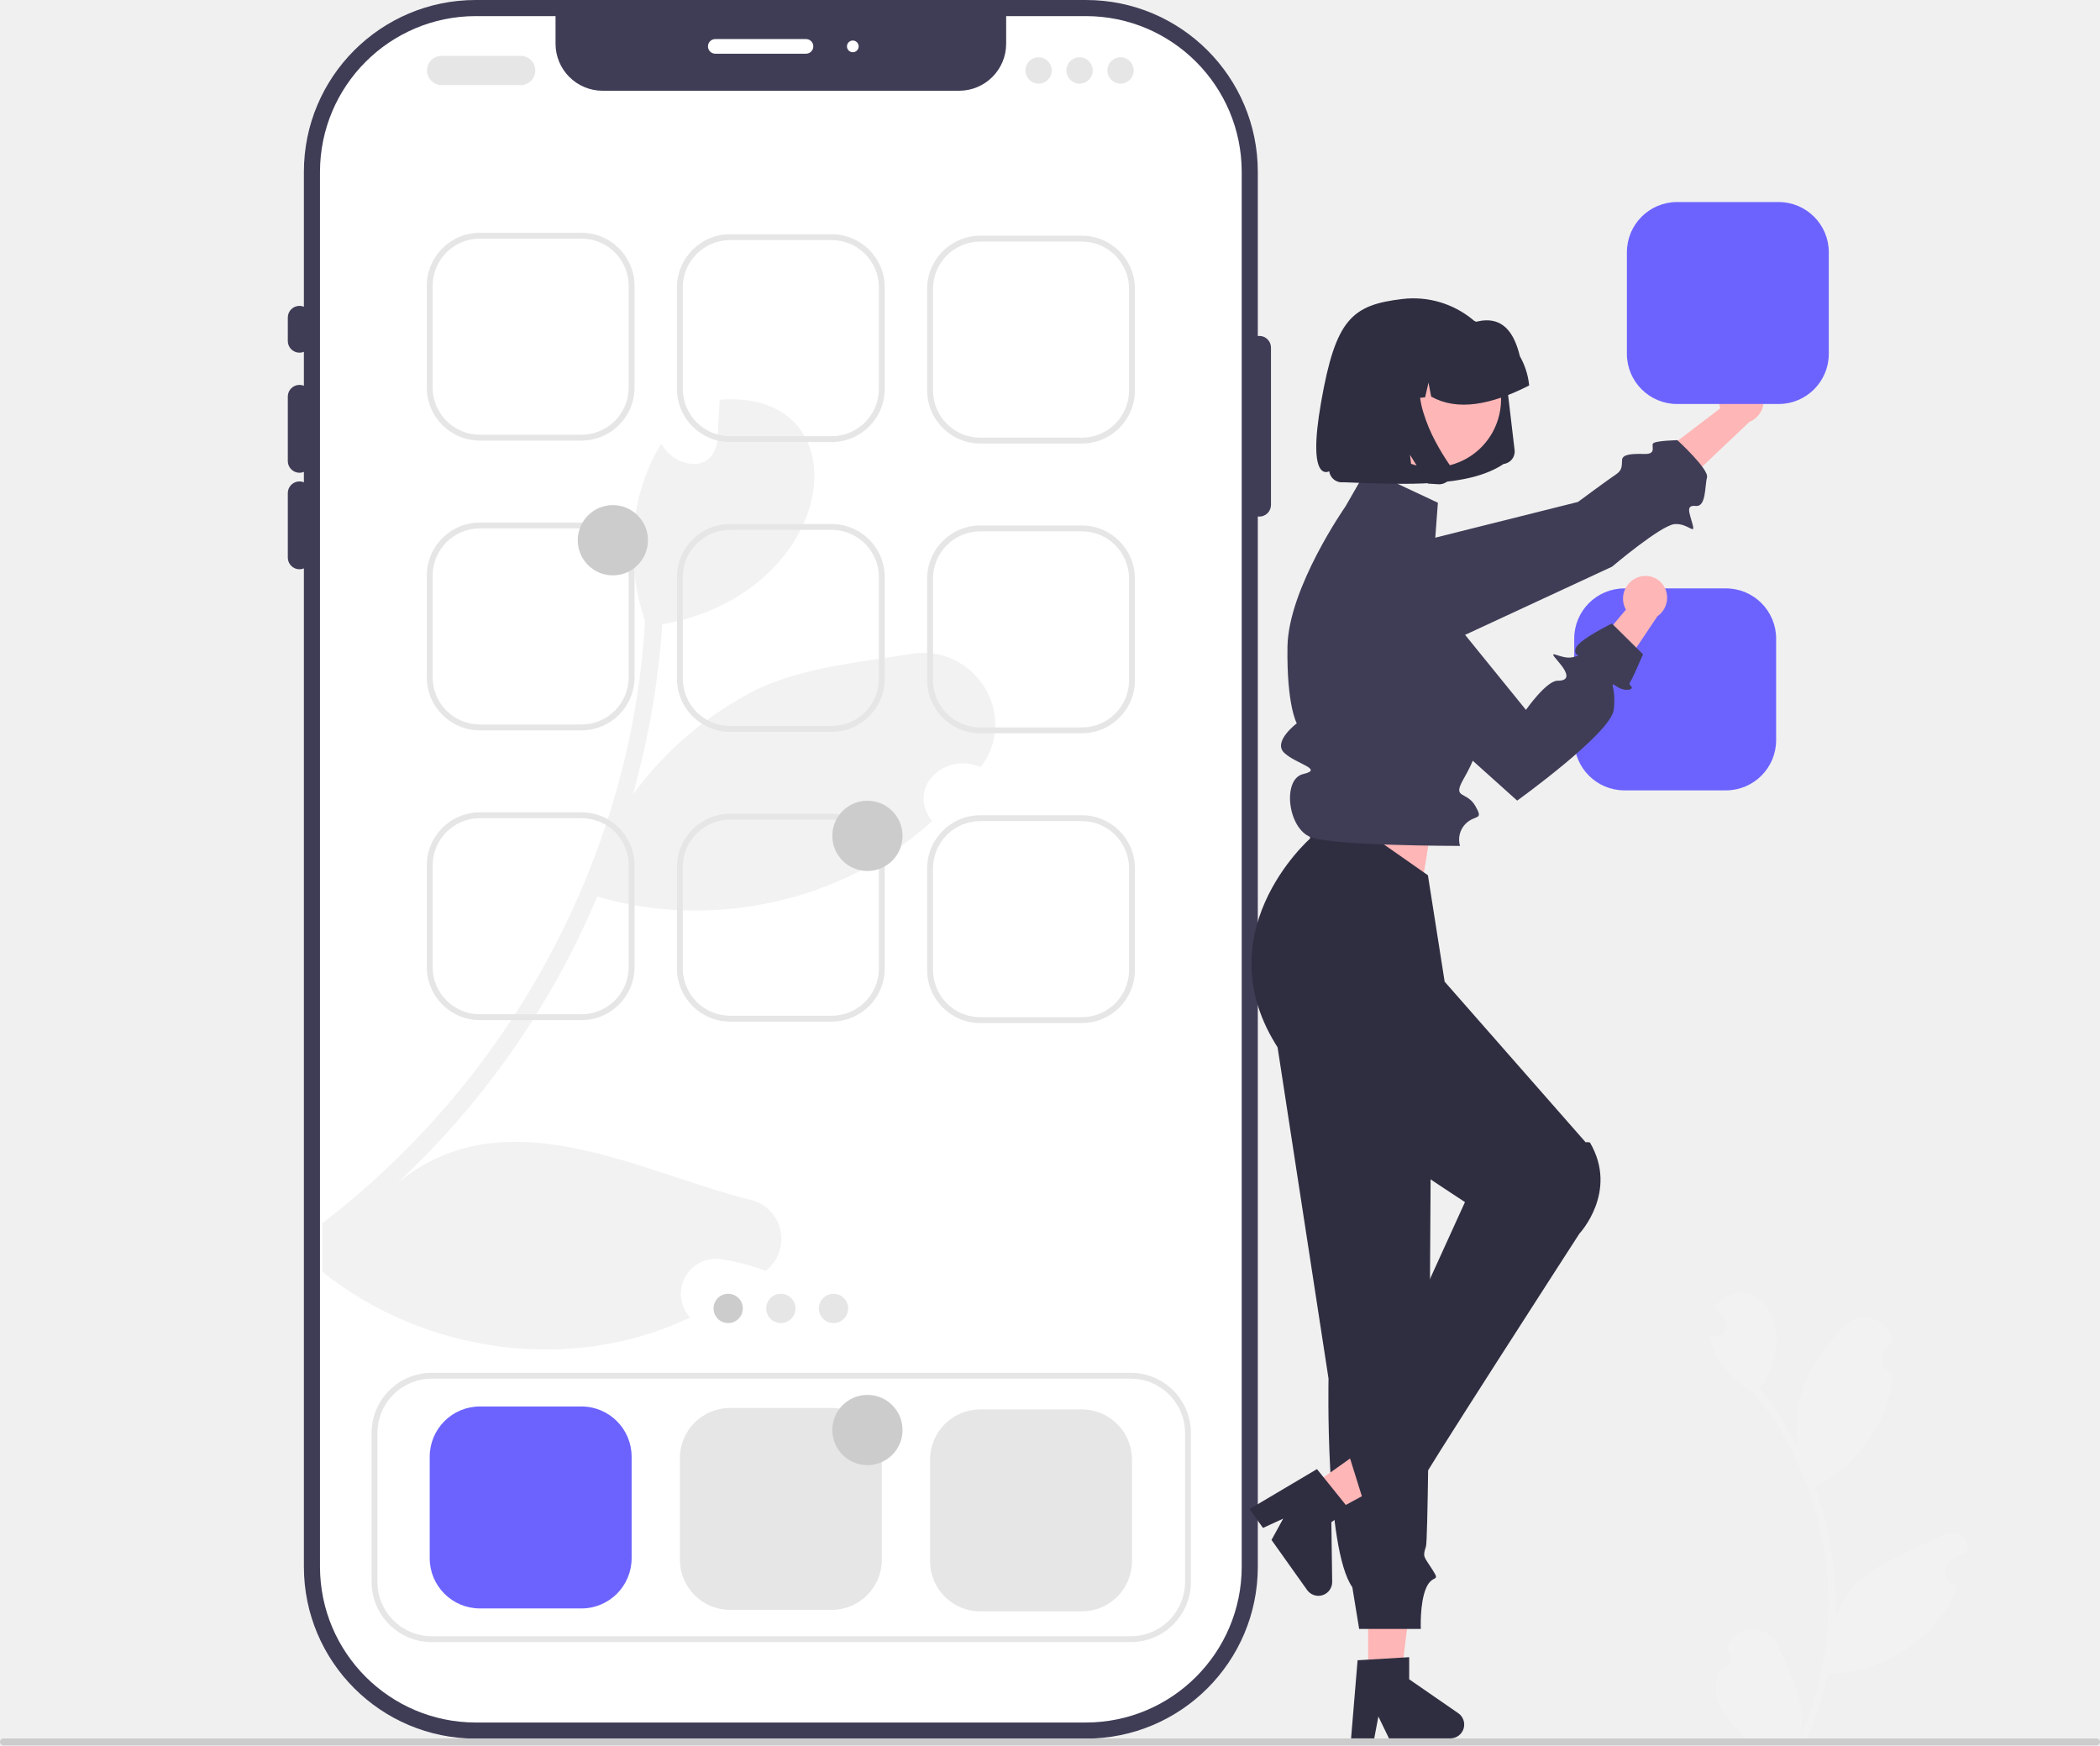
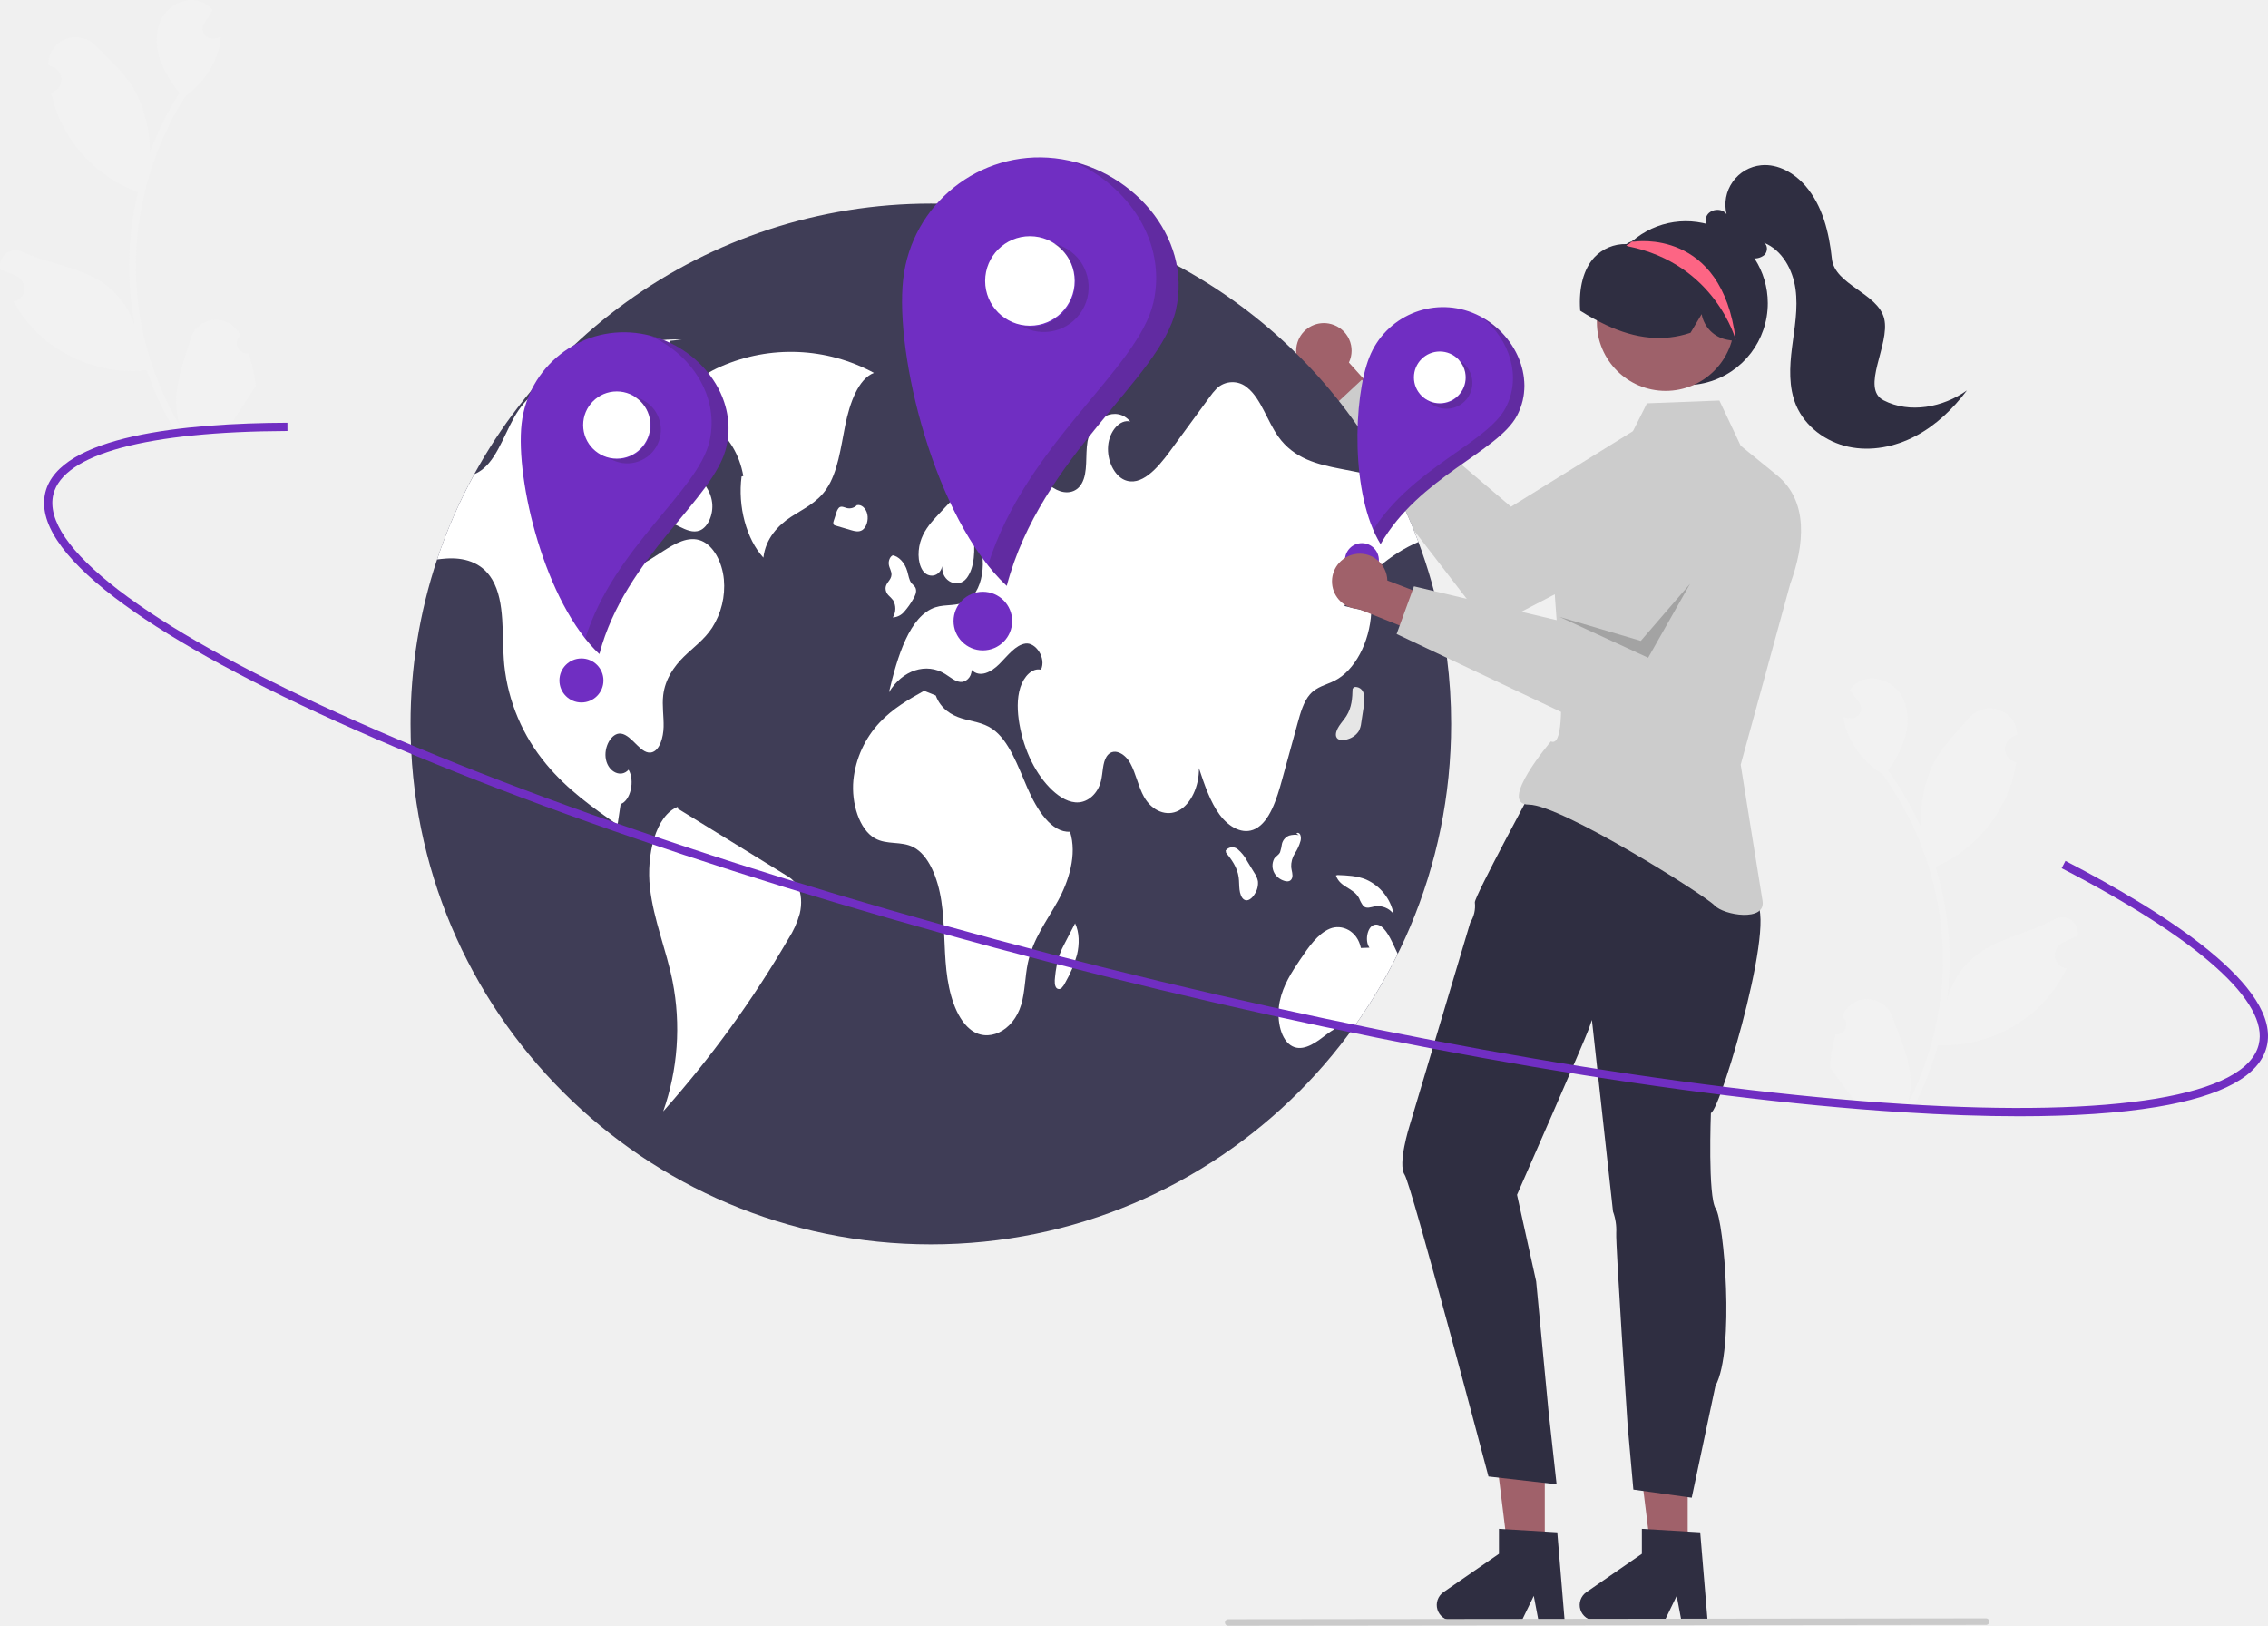
- <svg xmlns="http://www.w3.org/2000/svg" data-name="Layer 1" width="717.67" height="596.329" viewBox="0 0 717.67 596.329">
-   <rect x="103.855" width="326" height="594" rx="58.728" fill="#3f3d56" />
-   <path d="M665.52,210.568v476.54a53.292,53.292,0,0,1-53.23,53.23h-208.54a53.292,53.292,0,0,1-53.23-53.23v-476.54a53.292,53.292,0,0,1,53.23-53.23h27.27v9.42a16.081,16.081,0,0,0,16.08,16.08h121.84a16.081,16.081,0,0,0,16.08-16.08v-9.42h27.27A53.292,53.292,0,0,1,665.52,210.568Z" transform="translate(-241.165 -151.8354)" fill="#fff" />
-   <path d="M576.3,413.958c-12.089-5.45-25.565,6.887-16.598,18.431-30.297,27.597-75.284,37.308-114.449,25.764-.966,2.329-1.982,4.632-3.022,6.936a283.877,283.877,0,0,1-65.573,91.213c36.49-30.346,81.452-4.707,120.122,5.277a13.74,13.74,0,0,1,6.069,24.426,78.979,78.979,0,0,0-15.21-3.964,11.981,11.981,0,0,0-10.652,19.917c-40.503,19.422-90.891,12.262-125.647-15.632V569.753a285.224,285.224,0,0,0,85.49-107.191,280.913,280.913,0,0,0,16.449-45.928,266.993,266.993,0,0,0,8.324-52.667c-6.664-19.645-5.549-42.708,5.549-60.544,4.583,8.324,17.787,10.479,19.174-1.065.297-4.657.52-9.315.793-13.947,49.768-3.84,41.271,65.846-19.62,76.746a280.221,280.221,0,0,1-8.67,52.989c-.421,1.734-.892,3.443-1.387,5.153A119.043,119.043,0,0,1,499.976,387.278c16.077-7.531,34.806-9.141,52.667-12.04C574.368,371.696,589.752,396.518,576.3,413.958Z" transform="translate(-241.165 -151.8354)" fill="#f2f2f2" />
-   <path d="M343.52,272.335a4.005,4.005,0,0,1-4-4v-8a4,4,0,0,1,8,0v8A4.005,4.005,0,0,1,343.52,272.335Z" transform="translate(-241.165 -151.8354)" fill="#3f3d56" />
-   <path d="M343.52,313.357a4.005,4.005,0,0,1-4-4V287.335a4,4,0,0,1,8,0v22.021A4.005,4.005,0,0,1,343.52,313.357Z" transform="translate(-241.165 -151.8354)" fill="#3f3d56" />
-   <path d="M343.52,346.335a4.005,4.005,0,0,1-4-4V320.314a4,4,0,0,1,8,0v22.021A4.005,4.005,0,0,1,343.52,346.335Z" transform="translate(-241.165 -151.8354)" fill="#3f3d56" />
-   <path d="M671.52,328.335a4.005,4.005,0,0,1-4-4V270.602a4,4,0,0,1,8,0v53.733A4.005,4.005,0,0,1,671.52,328.335Z" transform="translate(-241.165 -151.8354)" fill="#3f3d56" />
-   <path d="M516.612,170.181h-31a2.5,2.5,0,0,1,0-5h31a2.5,2.5,0,0,1,0,5Z" transform="translate(-241.165 -151.8354)" fill="#fff" />
-   <circle cx="291.447" cy="15.846" r="2" fill="#fff" />
-   <path d="M439.886,302.365H405.153a18.154,18.154,0,0,1-18.134-18.134V249.499a18.154,18.154,0,0,1,18.134-18.134h34.732A18.154,18.154,0,0,1,458.02,249.499v34.732A18.154,18.154,0,0,1,439.886,302.365Zm-34.732-69A16.152,16.152,0,0,0,389.02,249.499v34.732a16.152,16.152,0,0,0,16.134,16.134h34.732a16.152,16.152,0,0,0,16.134-16.134V249.499a16.152,16.152,0,0,0-16.134-16.134Z" transform="translate(-241.165 -151.8354)" fill="#e6e6e6" />
-   <path d="M525.386,302.865H490.653a18.154,18.154,0,0,1-18.134-18.134V249.999a18.154,18.154,0,0,1,18.134-18.134h34.732A18.154,18.154,0,0,1,543.52,249.999v34.732A18.154,18.154,0,0,1,525.386,302.865Zm-34.732-69A16.152,16.152,0,0,0,474.52,249.999v34.732a16.152,16.152,0,0,0,16.134,16.134h34.732a16.152,16.152,0,0,0,16.134-16.134V249.999a16.152,16.152,0,0,0-16.134-16.134Z" transform="translate(-241.165 -151.8354)" fill="#e6e6e6" />
-   <path d="M610.886,303.365H576.153a18.154,18.154,0,0,1-18.134-18.134V250.499a18.154,18.154,0,0,1,18.134-18.134h34.732A18.154,18.154,0,0,1,629.02,250.499v34.732A18.154,18.154,0,0,1,610.886,303.365Zm-34.732-69A16.152,16.152,0,0,0,560.02,250.499v34.732a16.152,16.152,0,0,0,16.134,16.134h34.732a16.152,16.152,0,0,0,16.134-16.134V250.499a16.152,16.152,0,0,0-16.134-16.134Z" transform="translate(-241.165 -151.8354)" fill="#e6e6e6" />
-   <path d="M439.886,401.365H405.153a18.154,18.154,0,0,1-18.134-18.134V348.499a18.154,18.154,0,0,1,18.134-18.134h34.732A18.154,18.154,0,0,1,458.02,348.499v34.732A18.154,18.154,0,0,1,439.886,401.365Zm-34.732-69A16.152,16.152,0,0,0,389.02,348.499v34.732a16.152,16.152,0,0,0,16.134,16.134h34.732a16.152,16.152,0,0,0,16.134-16.134V348.499a16.152,16.152,0,0,0-16.134-16.134Z" transform="translate(-241.165 -151.8354)" fill="#e6e6e6" />
-   <path d="M525.386,401.865H490.653a18.154,18.154,0,0,1-18.134-18.134V348.999a18.154,18.154,0,0,1,18.134-18.134h34.732A18.154,18.154,0,0,1,543.52,348.999v34.732A18.154,18.154,0,0,1,525.386,401.865Zm-34.732-69A16.152,16.152,0,0,0,474.52,348.999v34.732a16.152,16.152,0,0,0,16.134,16.134h34.732a16.152,16.152,0,0,0,16.134-16.134V348.999a16.152,16.152,0,0,0-16.134-16.134Z" transform="translate(-241.165 -151.8354)" fill="#e6e6e6" />
-   <path d="M610.886,402.365H576.153a18.154,18.154,0,0,1-18.134-18.134V349.499a18.154,18.154,0,0,1,18.134-18.134h34.732A18.154,18.154,0,0,1,629.02,349.499v34.732A18.154,18.154,0,0,1,610.886,402.365Zm-34.732-69A16.152,16.152,0,0,0,560.02,349.499v34.732a16.152,16.152,0,0,0,16.134,16.134h34.732a16.152,16.152,0,0,0,16.134-16.134V349.499a16.152,16.152,0,0,0-16.134-16.134Z" transform="translate(-241.165 -151.8354)" fill="#e6e6e6" />
-   <path d="M439.886,701.365H405.154a17.153,17.153,0,0,1-17.134-17.134V649.499a17.153,17.153,0,0,1,17.134-17.134H439.886a17.153,17.153,0,0,1,17.134,17.134v34.732A17.153,17.153,0,0,1,439.886,701.365Z" transform="translate(-241.165 -151.8354)" fill="#6c63ff" />
-   <path d="M525.386,701.865H490.654a17.153,17.153,0,0,1-17.134-17.134V649.999a17.153,17.153,0,0,1,17.134-17.134H525.386a17.153,17.153,0,0,1,17.134,17.134v34.732A17.153,17.153,0,0,1,525.386,701.865Z" transform="translate(-241.165 -151.8354)" fill="#e6e6e6" />
-   <path d="M610.886,702.365H576.154a17.153,17.153,0,0,1-17.134-17.134V650.499a17.153,17.153,0,0,1,17.134-17.134H610.886a17.153,17.153,0,0,1,17.134,17.134v34.732A17.153,17.153,0,0,1,610.886,702.365Z" transform="translate(-241.165 -151.8354)" fill="#e6e6e6" />
-   <circle cx="248.855" cy="447.03" r="5" fill="#ccc" />
-   <circle cx="266.855" cy="447.03" r="5" fill="#e6e6e6" />
-   <circle cx="284.855" cy="447.03" r="5" fill="#e6e6e6" />
-   <path d="M627.606,712.865H388.701a20.571,20.571,0,0,1-20.547-20.547V641.412a20.571,20.571,0,0,1,20.547-20.547H627.606a20.571,20.571,0,0,1,20.547,20.547v50.906A20.571,20.571,0,0,1,627.606,712.865Zm-238.905-90a18.568,18.568,0,0,0-18.547,18.547v50.906a18.568,18.568,0,0,0,18.547,18.547H627.606a18.568,18.568,0,0,0,18.547-18.547V641.412a18.568,18.568,0,0,0-18.547-18.547Z" transform="translate(-241.165 -151.8354)" fill="#e6e6e6" />
-   <path d="M835.285,281.522a7.744,7.744,0,0,0-6.496,8.63,7.43,7.43,0,0,0,.274,1.197l-21.497,16.364,4.466,13.83,27.025-25.601a7.723,7.723,0,0,0,4.76-8.139,7.391,7.391,0,0,0-8.331-6.312Q835.385,281.505,835.285,281.522Z" transform="translate(-241.165 -151.8354)" fill="#ffb6b6" />
-   <path d="M686.987,357.394v0a13.003,13.003,0,0,0,13.191,12.471l40.589-.621L792.093,345.44s16.738-14.207,21.405-14.541,7.152,4.007,6.094.043-2.457-6.618,1.13-6.248,3.016-6.946,3.809-9.713-10.116-12.754-10.116-12.754-7.862.152-8.376,1.185,1.276,3.636-2.949,3.524-7.451.066-7.583,2.028.176,3.491-2.165,5.01-12.908,9.351-12.908,9.351L696.822,344.25A13.003,13.003,0,0,0,686.987,357.394Z" transform="translate(-241.165 -151.8354)" fill="#3f3d56" />
-   <polygon points="467.555 574.794 478.593 574.794 483.845 532.22 467.555 532.22 467.555 574.794" fill="#ffb6b6" />
-   <path d="M705.118,719.07l17.634-1.053v7.555l16.765,11.579a4.719,4.719,0,0,1-2.682,8.603H715.841l-3.619-7.473-1.413,7.473-7.916,0Z" transform="translate(-241.165 -151.8354)" fill="#2f2e41" />
-   <polygon points="485.989 302.03 491.989 265.03 449.989 255.03 449.989 293.361 485.989 302.03" fill="#ffb6b6" />
-   <path d="M674.654,489.365,695.188,622.842s-1.208,58.011,8.129,71.267l2.337,14.256h21.067s-.388-8.756,1.773-13.878,5.16-1.728,2.16-6.425-3.321-4.177-2.16-7.937,1.838-174.236,1.838-174.236Z" transform="translate(-241.165 -151.8354)" fill="#2f2e41" />
-   <polygon points="445.996 509.241 452.392 518.236 490.133 497.847 480.693 484.57 445.996 509.241" fill="#ffb6b6" />
-   <path d="M691.235,653.759,702.311,667.521l-6.157,4.378.279,20.373a4.719,4.719,0,0,1-8.565,2.8L675.702,677.962l3.994-7.28-6.909,3.179-4.587-6.451Z" transform="translate(-241.165 -151.8354)" fill="#2f2e41" />
-   <path d="M689.154,422.865l-.286,15.486s-37.958,33.31-9.336,73.912c0,0,3.606,11.689,8.614,11.146s7.558,2.25,6.283,4.853S741.815,562.535,741.815,562.535s-32.073,70.712-39.661,86.331l5,16s-2.649,6.189,1.426,3.844,2.07-2.664,6.572-3.504,10.051-2.769,9.777-3.805,55.985-88.081,55.985-88.081,13.48-14.34,3.61-31.147c-1.37-.307-1.406,0-1.406,0l-48.247-54.943-5.717-36.364Z" transform="translate(-241.165 -151.8354)" fill="#2f2e41" />
-   <path d="M732.559,323.591,708.255,312.2l-7.276,12.661s-19.542,27.887-19.825,48.005,3.185,26.101,3.185,26.101-8.426,6.299-4.213,10.15,13.54,5.512,6.376,7.181-5.348,18.569,2.652,21.569,50.964,2.974,50.964,2.974a7.651,7.651,0,0,1,1.89-7.534c3.331-3.339,6.331-.943,3.331-6.141s-8-2.198-4-9.198,3.999-9.092,3.999-9.092,9.742-16.801-4.128-32.355-.119-1.066-.119-1.066l-9.918-33.236Z" transform="translate(-241.165 -151.8354)" fill="#3f3d56" />
-   <path d="M831.02,421.865H796.287a17.153,17.153,0,0,1-17.134-17.134V369.999a17.153,17.153,0,0,1,17.134-17.134h34.732a17.153,17.153,0,0,1,17.134,17.134v34.732A17.153,17.153,0,0,1,831.02,421.865Z" transform="translate(-241.165 -151.8354)" fill="#6c63ff" />
-   <path d="M849.02,289.865H814.287a17.153,17.153,0,0,1-17.134-17.134V237.999a17.153,17.153,0,0,1,17.134-17.134h34.732a17.153,17.153,0,0,1,17.134,17.134v34.732A17.153,17.153,0,0,1,849.02,289.865Z" transform="translate(-241.165 -151.8354)" fill="#6c63ff" />
-   <path id="bbee2bee-8faa-4e0b-8a29-1ed5e19a1a55-1827" data-name="Path 9" d="M755.029,310.342l.021-.002a4.257,4.257,0,0,0,3.726-4.729l-2.783-23.593a31.748,31.748,0,0,0-3.939-12.012,32.26,32.26,0,0,0-18.829-14.936,31.767,31.767,0,0,0-12.688-1.093c-17.427,2.028-22.907,6.92-27.882,35.225s2.787,23.629,2.787,23.629a4.264,4.264,0,0,0,.53,1.616,4.334,4.334,0,0,0,2.535,2.005,4.278,4.278,0,0,0,1.696.146c21.289.811,42.818,1.853,54.828-6.257Z" transform="translate(-241.165 -151.8354)" fill="#2f2e41" />
-   <path id="af2c28ec-c1d2-4535-bf5a-7c25bf61990b-1828" data-name="Ellipse 1" d="M709.095,279.346A23.418,23.418,0,0,0,739.939,309.674a23.145,23.145,0,0,0,12.52-12.708,23.418,23.418,0,0,0-30.824-30.322,23.145,23.145,0,0,0-12.539,12.702Z" transform="translate(-241.165 -151.8354)" fill="#ffb6b6" />
-   <path id="ed097037-2d04-403a-be41-ce5d2710356f-1829" data-name="Path 10" d="M763.703,283.055a25.114,25.114,0,0,0-3.115-9.5c-1.873-7.628-5.589-14.105-14.89-11.809a25.126,25.126,0,0,0-9.97-.869l-4.725.533q-.08.009-.159.018a25.072,25.072,0,0,0-21.945,27.85l.056.473,9.994-1.138,2.284-9.918,1.806,9.454,5.162-.586,1.151-5.004.912,4.767c8.922,5.005,20.38,2.915,33.491-3.798Z" transform="translate(-241.165 -151.8354)" fill="#2f2e41" />
-   <path id="b879d9dd-b2ba-47e8-86a3-e5c83aca3b22-1830" data-name="Path 13" d="M737.086,311.705a4.189,4.189,0,0,1,.094,2.305,4.284,4.284,0,0,1-.434,1.113,4.334,4.334,0,0,1-.603.824,4.25,4.25,0,0,1-2.625,1.32q-.094.01-.188.017t-.189.009q-.096.003-.191.001t-.192-.008l-3.622-.226-6.114-9.857,1.127,9.557-16.462-1.001-4.784-40.554,27.039-3.058-.577.855a18.716,18.716,0,0,0-3.13,9.643,30.509,30.509,0,0,0,1.41,10.283,55.016,55.016,0,0,0,4.065,9.726,81.084,81.084,0,0,0,4.839,7.984A4.278,4.278,0,0,1,737.086,311.705Z" transform="translate(-241.165 -151.8354)" fill="#2f2e41" />
-   <path d="M800.733,349.143a7.744,7.744,0,0,0-4.438,9.848,7.43,7.43,0,0,0,.531,1.108L779.455,380.792l7.399,12.508,20.731-30.92a7.723,7.723,0,0,0,2.853-8.986,7.391,7.391,0,0,0-9.515-4.325Q800.827,349.105,800.733,349.143Z" transform="translate(-241.165 -151.8354)" fill="#ffb6b6" />
-   <path d="M709.758,344.993l0,0a13.373,13.373,0,0,0-5.752,19.403l16.647,25.97,39,35s32-23,33-31-2-10,1-8,6,1,5,0-.608-1.063.196-2.531,3.804-8.469,3.804-8.469l-10.626-10.5s-11.374,5.5-12.374,8.5,3,2-1,3-9.343-3.535-5.172,1.232,3.828,6.839,0,6.803-10.828,9.965-10.828,9.965l-37.004-45.612A13.373,13.373,0,0,0,709.758,344.993Z" transform="translate(-241.165 -151.8354)" fill="#3f3d56" />
-   <path d="M828.917,721.876a3.564,3.564,0,0,0,2.524-6.201c-.093-.356-.16-.612-.253-.969a9.575,9.575,0,0,1,17.749-.336c4.318,9.846,9.881,20.028,7.267,30.943,17.594-38.227,11.037-85.508-15.81-117.8-7.374-3.971-13.387-11.093-15.014-19.414,3.642,1.195,8.14-1.8,5.374-5.598-1.197-1.45-2.405-2.889-3.602-4.339,13.65-14.818,30.301,8.108,15.31,28.074a114.264,114.264,0,0,1,13.024,19.951,48.043,48.043,0,0,1,2.656-22.342c2.682-6.649,7.775-12.276,12.252-18.044,5.443-7.029,16.813-3.918,17.639,4.928-5.069,1.72-5.659,9.071.166,10.02-1.367,16.483-11.982,31.721-26.732,39.085a114.71,114.71,0,0,1,6.725,47.885c2.435-19.011,22.771-23.812,36.944-31.494a5.549,5.549,0,0,1,8.516,5.54,32.052,32.052,0,0,0-5.589,3.017,4.844,4.844,0,0,0,2.335,8.821c-7.011,17.839-25.462,29.949-44.529,30.064a117.929,117.929,0,0,1-7.701,23.201l-28.298.269c-.104-.313-.199-.637-.293-.951a32.153,32.153,0,0,0,7.826-.541c-7.008-8.139-12.407-12.274-8.483-23.767Z" transform="translate(-241.165 -151.8354)" fill="#f2f2f2" />
-   <path d="M241.165,746.975a1.186,1.186,0,0,0,1.19,1.19h715.29a1.19,1.19,0,0,0,0-2.38H242.355A1.187,1.187,0,0,0,241.165,746.975Z" transform="translate(-241.165 -151.8354)" fill="#ccc" />
-   <path d="M419.106,180.908h-27a5,5,0,0,1,0-10h27a5,5,0,0,1,0,10Z" transform="translate(-241.165 -151.8354)" fill="#e6e6e6" />
-   <circle cx="354.941" cy="24.073" r="4.5" fill="#e6e6e6" />
-   <circle cx="368.941" cy="24.073" r="4.5" fill="#e6e6e6" />
-   <circle cx="382.941" cy="24.073" r="4.5" fill="#e6e6e6" />
-   <circle cx="209.441" cy="184.573" r="12" fill="#ccc" />
-   <circle cx="296.441" cy="488.573" r="12" fill="#ccc" />
-   <path d="M439.886,500.365H405.153a18.154,18.154,0,0,1-18.134-18.134V447.499a18.154,18.154,0,0,1,18.134-18.134h34.732A18.154,18.154,0,0,1,458.02,447.499v34.732A18.154,18.154,0,0,1,439.886,500.365Zm-34.732-69A16.152,16.152,0,0,0,389.02,447.499v34.732a16.152,16.152,0,0,0,16.134,16.134h34.732a16.152,16.152,0,0,0,16.134-16.134V447.499a16.152,16.152,0,0,0-16.134-16.134Z" transform="translate(-241.165 -151.8354)" fill="#e6e6e6" />
-   <path d="M525.386,500.865H490.653a18.154,18.154,0,0,1-18.134-18.134V447.999a18.154,18.154,0,0,1,18.134-18.134h34.732A18.154,18.154,0,0,1,543.52,447.999v34.732A18.154,18.154,0,0,1,525.386,500.865Zm-34.732-69A16.152,16.152,0,0,0,474.52,447.999v34.732a16.152,16.152,0,0,0,16.134,16.134h34.732a16.152,16.152,0,0,0,16.134-16.134V447.999a16.152,16.152,0,0,0-16.134-16.134Z" transform="translate(-241.165 -151.8354)" fill="#e6e6e6" />
-   <path d="M610.886,501.365H576.153a18.154,18.154,0,0,1-18.134-18.134V448.499a18.154,18.154,0,0,1,18.134-18.134h34.732A18.154,18.154,0,0,1,629.02,448.499v34.732A18.154,18.154,0,0,1,610.886,501.365Zm-34.732-69A16.152,16.152,0,0,0,560.02,448.499v34.732a16.152,16.152,0,0,0,16.134,16.134h34.732a16.152,16.152,0,0,0,16.134-16.134V448.499a16.152,16.152,0,0,0-16.134-16.134Z" transform="translate(-241.165 -151.8354)" fill="#e6e6e6" />
-   <circle cx="296.441" cy="285.573" r="12" fill="#ccc" />
+ <svg xmlns="http://www.w3.org/2000/svg" data-name="Layer 1" width="825.202" height="591.419" viewBox="0 0 825.202 591.419">
+   <path d="M855.224,530.608a3.613,3.613,0,0,0,2.907-6.134c-.074-.366-.127-.629-.202-.995q.054-.116.109-.231a9.703,9.703,0,0,1,17.876.899c2.596,7.179,5.991,14.407,6.561,21.897a28.705,28.705,0,0,1-.962,9.838,115.086,115.086,0,0,0,12.68-47.26,111.081,111.081,0,0,0-.112-12.411q-.335-5.081-1.115-10.11a116.419,116.419,0,0,0-20.767-50.362,30.983,30.983,0,0,1-12.25-13.954,23.634,23.634,0,0,1-1.847-6.551c.623.111,1.257.192,1.882.263.195.019.4.039.594.059l.073.007a3.58,3.58,0,0,0,3.208-5.689q-.383-.518-.766-1.036c-.387-.533-.785-1.056-1.172-1.588a1.784,1.784,0,0,1-.126-.16c-.445-.608-.891-1.205-1.336-1.812a10.352,10.352,0,0,1,3.543-3.119c4.865-2.553,11.309-.328,14.53,4.115,3.232,4.443,3.599,10.483,2.158,15.78a41.485,41.485,0,0,1-6.327,12.512c.242.341.494.672.735,1.012a117.172,117.172,0,0,1,11.316,19.923,48.709,48.709,0,0,1,3.957-22.465c3.093-6.578,8.567-11.985,13.427-17.57,5.837-6.708,16.999-3.142,17.56,5.732q.008.129.016.258-1.049.529-2.059,1.131a4.901,4.901,0,0,0,1.559,9.001l.099.02a48.767,48.767,0,0,1-1.623,7.224,50.21,50.21,0,0,1-26.436,30.272c-.41.187-.81.374-1.22.551a119.597,119.597,0,0,1,5.022,30.563,113.435,113.435,0,0,1-.934,18.292l.041-.214a29.974,29.974,0,0,1,11.026-16.813c8.167-6.095,19.39-7.957,28.118-12.756a5.625,5.625,0,0,1,8.352,5.867q-.022.113-.045.225a32.924,32.924,0,0,0-3.771,1.605q-1.049.529-2.059,1.131a4.901,4.901,0,0,0,1.559,9.001l.099.02c.071.014.133.027.204.04a48.808,48.808,0,0,1-9.622,13.625,50.254,50.254,0,0,1-37.15,14.279l-.01-0a119.562,119.562,0,0,1-9.113,23.048l-28.661-1.334c-.088-.323-.165-.656-.243-.979a32.599,32.599,0,0,0,7.953-.103c-2.005-2.708-4.009-5.437-6.014-8.145a1.781,1.781,0,0,1-.126-.16c-1.016-1.386-2.044-2.761-3.06-4.147l-.001-.002a47.75,47.75,0,0,1,1.963-12.086Z" transform="translate(-187.3989 -154.2905)" fill="#f2f2f2" />
+   <path d="M277.743,282.773a3.613,3.613,0,0,1-3.28-5.943c.051-.37.088-.635.14-1.005q-.061-.112-.123-.224a9.703,9.703,0,0,0-17.786,2.002c-2.148,7.326-5.089,14.75-5.196,22.26a28.705,28.705,0,0,0,1.568,9.76A115.086,115.086,0,0,1,237.489,263.235a111.08,111.08,0,0,1-.655-12.394q.02-5.092.488-10.16a116.419,116.419,0,0,1,17.616-51.549,30.983,30.983,0,0,0,11.364-14.684,23.634,23.634,0,0,0,1.438-6.653c-.615.15-1.243.27-1.862.378-.193.031-.397.064-.59.095l-.073.011a3.58,3.58,0,0,1-3.554-5.48q.35-.541.7-1.082c.353-.556.718-1.102,1.071-1.658a1.783,1.783,0,0,0,.116-.168c.407-.634.815-1.258,1.222-1.891a10.352,10.352,0,0,0-3.728-2.894c-5.013-2.248-11.307.371-14.248,5.005-2.951,4.635-2.944,10.685-1.179,15.883a41.485,41.485,0,0,0,7.088,12.097c-.22.355-.451.701-.671,1.056a117.172,117.172,0,0,0-10.063,20.584,48.709,48.709,0,0,0-5.337-22.177c-3.493-6.374-9.291-11.432-14.486-16.706-6.24-6.335-17.161-2.086-17.172,6.806q-0.0.129 0.0.258,1.08.463,2.125,1.002a4.901,4.901,0,0,1-1,9.08l-.098.026a48.767,48.767,0,0,0,2.066,7.109,50.21,50.21,0,0,0,28.256,28.581c.421.161.832.323,1.252.474a119.597,119.597,0,0,0-3.124,30.814,113.433,113.433,0,0,0,2.062,18.199l-.054-.211a29.974,29.974,0,0,0-12.044-16.1c-8.528-5.579-19.845-6.744-28.852-10.995a5.625,5.625,0,0,0-7.973,6.372q.029.111.059.222a32.924,32.924,0,0,1,3.863,1.369q1.08.464,2.125,1.002a4.901,4.901,0,0,1-1,9.081l-.098.026c-.07.018-.131.035-.201.053a48.808,48.808,0,0,0,10.445,13.005,50.254,50.254,0,0,0,37.961,11.957l.01-.001a119.563,119.563,0,0,0,10.52,22.441l28.523-3.102c.068-.328.124-.665.182-.992a32.599,32.599,0,0,1-7.944.388c1.834-2.827,3.665-5.674,5.499-8.501a1.779,1.779,0,0,0,.116-.168c.929-1.446,1.869-2.882,2.798-4.328l0-.002a47.75,47.75,0,0,0-2.706-11.941Z" transform="translate(-187.3989 -154.2905)" fill="#f2f2f2" />
+   <path d="M671.818,272.202a10.016,10.016,0,0,1,6.383,13.969l15.306,17.017-8.073,11.824L664.157,290.677a10.07,10.07,0,0,1,7.661-18.475Z" transform="translate(-187.3989 -154.2905)" fill="#a0616a" />
+   <path d="M815.114,313.989l0,0a20.026,20.026,0,0,0-27.608-6.542l-50.339,31.177-54.301-46.158L669.356,305.045l59.987,77.83,77.965-40.644C805.489,343.179,817.313,317.567,815.114,313.989Z" transform="translate(-187.3989 -154.2905)" fill="#ccc" />
+   <path d="M715.391,417.655a189.27,189.27,0,0,1-189.308,189.308c-104.551,0-189.308-84.757-189.308-189.308a189.245,189.245,0,0,1,9.655-59.842A189.506,189.506,0,0,1,526.083,228.347,189.245,189.245,0,0,1,693.021,328.333a186.774,186.774,0,0,1,10.464,23.106c.41,1.104.81,2.208,1.199,3.323v.011q2.603,7.351,4.586,14.976A189.32,189.32,0,0,1,715.391,417.655Z" transform="translate(-187.3989 -154.2905)" fill="#3f3d56" />
+   <path d="M505.371,289.931a63.517,63.517,0,0,0-55.761-2.281c-7.796,3.393-16.006,9.48-18.607,20.471,10.519-6.208,24.136,3.601,26.843,19.336l-.632.174c-1.43,10.899,1.762,22.764,7.941,29.522.811-7.02,5.427-11.797,9.967-14.781,4.54-2.984,9.562-5.152,13.027-10.282,4.108-6.081,5.151-14.969,6.783-23.077C496.563,300.905,499.659,292.19,505.371,289.931Z" transform="translate(-187.3989 -154.2905)" fill="#fff" />
+   <path d="M446.489,382.675c-2.913,4.375-6.805,7.12-10.296,10.538-3.481,3.429-6.794,8.056-7.488,13.998-.442,3.807.242,7.677.147,11.527-.094,3.849-1.378,8.182-3.996,9.139-4.133,1.493-7.288-6.184-11.537-6.72-3.376-.421-6.415,4.89-5.437,9.497.978,4.606,5.574,6.647,8.214,3.639,2.387,4.007.705,11.274-2.882,12.505-.379,2.524-.757,5.038-1.125,7.562-9.066-6.342-18.226-12.789-25.935-22.075a67.007,67.007,0,0,1-15.271-36.095c-.999-10.675.484-22.885-4.417-31.099-3.923-6.573-10.654-8.025-16.712-7.614-1.104.074-2.219.2-3.323.336a187.235,187.235,0,0,1,13.556-31.025,13.282,13.282,0,0,0,3.397-2.114c5.637-4.785,8.14-14.472,12.715-21.171q.442-.647.915-1.262c4.68-6.111,10.948-9.255,17.006-12.179,13.409-6.51,27.208-13.104,41.364-12.2l-4.028.389q-7.052,19.751-14.114,39.502-1.073,3.029-2.166,6.068c-2.671,7.488-5.427,15.46-5.017,23.842.242,4.964,1.967,10.265,5.248,11.968,3.06,1.578,6.405-.358,9.36-2.272,1.252-.799,2.493-1.599,3.744-2.408,4.491-2.892,9.465-5.858,14.209-3.923,4.344,1.767,7.551,7.667,8.161,14.03A28.049,28.049,0,0,1,446.489,382.675Z" transform="translate(-187.3989 -154.2905)" fill="#fff" />
+   <path d="M473.198,472.572q-19.674-12.113-39.348-24.227l.223-.573c-8.155,3.106-11.54,17.602-10.193,29.456,1.348,11.854,5.917,22.451,8.226,34.002a90.252,90.252,0,0,1-3.403,47.358,387.843,387.843,0,0,0,45.56-62.781,33.588,33.588,0,0,0,4.121-9.138c.833-3.442.705-7.58-.964-10.34A11.511,11.511,0,0,0,473.198,472.572Z" transform="translate(-187.3989 -154.2905)" fill="#fff" />
+   <path d="M421.435,325.653c-1.393,3.131-1.929,7.307-.665,10.547,1.291,3.309,4.019,4.804,6.532,6.05l7.247,3.592c2.411,1.195,5.01,2.402,7.468,1.419,2.964-1.186,5.02-5.833,4.488-10.148-.566-4.591-3.46-7.749-6.136-10.439q-5.618-5.645-11.237-11.291l-2.111,2.585A28.192,28.192,0,0,0,421.435,325.653Z" transform="translate(-187.3989 -154.2905)" fill="#fff" />
+   <path d="M676.541,374.735q4.891,1.152,9.781,2.303c-.568,11.012-6.026,21.203-13.346,24.894-3.05,1.536-6.447,2.103-8.971,4.975-2.282,2.608-3.439,6.668-4.501,10.549q-2.792,10.16-5.585,20.319c-1.998,7.299-4.564,15.408-9.76,18.037-4.459,2.261-9.56-.505-12.989-5.143-3.429-4.638-5.521-10.875-7.551-16.953.126,6.626-2.955,13.125-7.32,15.429-4.375,2.303-9.697.221-12.621-4.922-2.103-3.692-2.976-8.561-5.038-12.305-2.061-3.744-6.384-5.89-8.635-2.377-1.483,2.335-1.294,5.911-2.03,8.877-1.146,4.606-4.617,7.499-8.056,7.751-3.429.252-6.773-1.725-9.644-4.407-5.921-5.553-10.286-14.366-11.979-24.158-.747-4.365-.957-9.118.337-13.21,1.294-4.091,4.417-7.246,7.52-6.468,2.04-4.312-1.988-10.033-5.616-9.529-3.639.505-6.489,4.407-9.476,7.404-2.976,2.997-7.141,5.174-10.139,2.198.021,2.766-2.23,4.596-4.175,4.365-1.935-.221-3.66-1.777-5.437-2.882-6.868-4.281-15.586-1.441-20.466,6.657,3.05-12.978,7.52-27.87,16.89-30.92,3.828-1.251,8.004-.221,11.621-2.387,6.405-3.839,7.699-18.342,2.167-24.326.705,5.658.568,12.263-2.419,16.133-2.987,3.87-9.255,1.346-8.876-4.375-.862,3.944-5.153,4.543-7.131,1.514-1.988-3.029-1.819-7.982-.41-11.6s3.807-6.216,6.131-8.708c4.996-5.353,10.065-10.77,15.849-14.135,5.795-3.365,12.484-4.501,18.289-1.157,3.061,1.767,5.753,4.712,8.877,6.268,3.124,1.567,7.089,1.367,9.16-2.293,2.324-4.081,1.23-10.139,2.093-15.239,1.546-9.013,10.559-13.23,15.555-7.278-3.733-.957-7.593,3.46-8.056,8.813-.473,5.353,2.23,10.759,5.848,12.379,6.079,2.692,12.032-4.081,16.628-10.349q7.194-9.844,14.408-19.677a23.782,23.782,0,0,1,2.577-3.134,8.291,8.291,0,0,1,11.327-.231c4.859,3.965,7.141,12.095,11.127,17.69,5.784,8.13,14.44,10.107,22.496,11.684q9.008,1.751,18.026,3.523a186.774,186.774,0,0,1,10.464,23.106C693.305,355.762,683.913,363.849,676.541,374.735Z" transform="translate(-187.3989 -154.2905)" fill="#fff" />
+   <path d="M695.955,501.276a188.546,188.546,0,0,1-15.671,26.219c-3.786-1.62-7.856,1.273-11.401,3.986-3.702,2.84-8.151,5.606-11.947,3.018-3.881-2.65-5.132-10.065-3.902-15.944,1.23-5.869,4.301-10.538,7.278-14.976,3.155-4.712,6.531-9.602,10.917-11.432,4.396-1.83,10.044.757,11.327,7.004l3.113-.105c-1.746-2.398-.831-7.362,1.515-8.235,2.703-1.02,5.048,2.692,6.647,5.974C694.546,498.268,695.272,499.762,695.955,501.276Z" transform="translate(-187.3989 -154.2905)" fill="#fff" />
+   <path d="M576.727,456.853c-6.691.421-11.992-7.817-15.514-15.92-3.522-8.104-6.736-17.371-12.773-21.496-3.45-2.357-7.383-2.68-11.125-3.822-3.742-1.142-7.659-3.505-9.447-8.318l-4.245-1.715c-5.606,3.152-11.285,6.362-16.116,11.491a36.018,36.018,0,0,0-9.603,20.993c-.811,8.496,2.183,17.97,7.778,21.161,4.421,2.522,9.567.932,14.045,3.241,5.595,2.884,8.916,11.264,10.173,19.537s.939,16.871,1.838,25.238,3.379,17.073,8.509,21.361c6.42,5.366,15.841.907,18.722-8.86,1.413-4.791,1.364-10.197,2.421-15.171,1.861-8.758,6.883-15.256,10.866-22.441C576.241,474.949,579.376,465.191,576.727,456.853Z" transform="translate(-187.3989 -154.2905)" fill="#fff" />
+   <path d="M510.607,370.79a17.86,17.86,0,0,1,1.742,1.85,6.077,6.077,0,0,1-.107,6.276,5.839,5.839,0,0,0,4.181-2.125,26.879,26.879,0,0,0,3.206-4.516c.683-1.113,1.408-2.618.945-3.939-.316-.902-1.064-1.287-1.588-1.965-.831-1.075-1.036-2.783-1.466-4.259-.928-3.188-3.153-5.532-5.567-5.867l.335.064c-1.009.345-1.713,1.947-1.49,3.388.203,1.312,1.046,2.402.963,3.741-.121,1.925-2.044,2.828-2.163,4.753A3.674,3.674,0,0,0,510.607,370.79Z" transform="translate(-187.3989 -154.2905)" fill="#fff" />
+   <path d="M499.142,338.082c.01-.003.02-.003.03-.006a5.357,5.357,0,0,0,.571-.608Z" transform="translate(-187.3989 -154.2905)" fill="#e6e6e6" />
+   <path d="M501.149,347.116c1.479-.951,2.306-3.582,1.817-5.785-.486-2.189-2.206-3.66-3.793-3.256a3.866,3.866,0,0,1-3.595,1.058c-.981-.253-2.058-.903-2.909-.164a4.404,4.404,0,0,0-.991,1.935q-.472,1.45-.945,2.9a1.83,1.83,0,0,0-.112,1.099.931.931,0,0,0,.714.568q2.835.836,5.669,1.671C498.381,347.549,499.868,347.94,501.149,347.116Z" transform="translate(-187.3989 -154.2905)" fill="#fff" />
+   <path d="M643.805,471.848q-1.31-2.145-2.62-4.29a14.334,14.334,0,0,0-3.453-4.336,3.06,3.06,0,0,0-4.356.436l.106.817c1.991,2.498,4.098,5.273,4.603,8.98.199,1.462.13,2.974.304,4.442s.671,2.99,1.618,3.623c1.375.919,2.99-.436,3.969-2.089a7.193,7.193,0,0,0,1.115-4.579A8.03,8.03,0,0,0,643.805,471.848Z" transform="translate(-187.3989 -154.2905)" fill="#fff" />
+   <path d="M682.68,417.231q.379-2.485.758-4.97a14.334,14.334,0,0,0,.15-5.541,3.06,3.06,0,0,0-3.614-2.471l-.445.693c-.085,3.193-.261,6.673-2.262,9.834-.789,1.246-1.816,2.359-2.628,3.594s-1.412,2.72-1.095,3.814c.461,1.589,2.569,1.592,4.382.958a7.193,7.193,0,0,0,3.801-2.785A8.03,8.03,0,0,0,682.68,417.231Z" transform="translate(-187.3989 -154.2905)" fill="#e6e6e6" />
+   <path d="M657.508,473.709c.427-1.228-.189-2.636-.32-3.993a8.765,8.765,0,0,1,1.334-4.969,16.154,16.154,0,0,0,2.078-4.556,3.812,3.812,0,0,0-.1-2.231c-.289-.65-.99-.946-1.391-.431l.86.554a7.829,7.829,0,0,0-3.489.169,4.318,4.318,0,0,0-2.644,2.981,18.441,18.441,0,0,1-.693,3.092c-.513,1.054-1.505,1.405-2.129,2.33a5.57,5.57,0,0,0,.088,5.292,6.177,6.177,0,0,0,3.494,2.748C655.645,475.069,657.028,475.089,657.508,473.709Z" transform="translate(-187.3989 -154.2905)" fill="#fff" />
+   <path d="M681.91,481.072a12.005,12.005,0,0,0,1.512,2.775c1.168,1.177,2.756.454,4.173.168a7.215,7.215,0,0,1,6.864,2.753A17.471,17.471,0,0,0,684.411,474.231c-3.341-1.362-6.86-1.494-10.334-1.616l-.6.154C675.006,477.22,679.808,477.121,681.91,481.072Z" transform="translate(-187.3989 -154.2905)" fill="#fff" />
+   <path d="M578.558,490.177l.009.019q.087-.168.175-.336Z" transform="translate(-187.3989 -154.2905)" fill="#e6e6e6" />
+   <path d="M574.856,497.342a32.889,32.889,0,0,0-2.077,4.562,39.711,39.711,0,0,0-1.505,7.806c-.188,1.504-.246,3.426.697,4.159a1.337,1.337,0,0,0,1.749-.238,6.918,6.918,0,0,0,1.268-1.885,43.417,43.417,0,0,0,4.28-10.159c.902-3.744.894-8.151-.701-11.393Q576.711,493.769,574.856,497.342Z" transform="translate(-187.3989 -154.2905)" fill="#fff" />
+   <path d="M539.143,306.44a4.215,4.215,0,0,0,4.542.886,14.999,14.999,0,0,0,4.274-2.823,10.055,10.055,0,0,0,2.591-2.826,5.732,5.732,0,0,0,.53-4.366c-.585-1.712-2.07-2.286-3.38-2.674q-3.146-.933-6.292-1.866l1.517-1.368c-1.561-.838-3.288.717-4.264,2.642a14.224,14.224,0,0,0-1.294,3.984C536.844,301.051,537.355,304.649,539.143,306.44Z" transform="translate(-187.3989 -154.2905)" fill="#e6e6e6" />
+   <path d="M576.174,294.008a3.465,3.465,0,0,0,4.722.384,5.279,5.279,0,0,0,2.089-3.762c.148-1.65-.667-3.484-1.832-3.626l.267-1.545c-2.244-.405-5.006-.487-6.209,2.239A6.399,6.399,0,0,0,576.174,294.008Z" transform="translate(-187.3989 -154.2905)" fill="#e6e6e6" />
+   <path d="M571.227,211.865a49.926,49.926,0,0,0-55.207,44.015c-3.091,27.399,11.344,86.898,37.662,111.528,12.392-47.189,55.815-75.179,61.56-100.336C621.381,240.191,598.627,214.955,571.227,211.865Z" transform="translate(-187.3989 -154.2905)" fill="#702ec2" />
+   <circle id="a2705e7e-530b-43fb-b0c6-4087ca2c8018" data-name="b262ea8c-1946-46c9-a449-3a1996c39394" cx="374.728" cy="102.203" r="16.282" fill="#fff" />
+   <circle id="bb575e01-1284-49d3-8651-037e5b7ffa75" data-name="bcc29a3a-8123-4529-80aa-6f70df2823cf" cx="357.608" cy="225.929" r="10.665" fill="#702ec2" />
+   <path d="M575.599,244.828A16.282,16.282,0,0,1,558.827,272.741a16.28,16.28,0,0,0,11.909-29.853A16.282,16.282,0,0,1,575.599,244.828Z" transform="translate(-187.3989 -154.2905)" fill="#231f20" opacity="0.2" style="isolation:isolate" />
+   <path d="M615.306,267.124c-5.746,25.157-49.169,53.147-61.56,100.336a69.061,69.061,0,0,1-6.877-7.535c13.925-44.356,54.645-71.309,60.196-95.615,4.968-21.754-8.988-42.429-29.015-51.163C602.292,219.242,620.932,242.491,615.306,267.124Z" transform="translate(-187.3989 -154.2905)" fill="#231f20" opacity="0.2" style="isolation:isolate" />
+   <path d="M418.644,275.396a37.492,37.492,0,0,0-41.459,33.054c-2.321,20.576,8.519,65.257,28.283,83.754,9.306-35.437,41.915-56.457,46.23-75.349C456.308,296.668,439.22,277.717,418.644,275.396Z" transform="translate(-187.3989 -154.2905)" fill="#702ec2" />
+   <circle id="b2d5ab8a-e71c-4a1a-aadf-98f8ab95825b" data-name="b262ea8c-1946-46c9-a449-3a1996c39394" cx="224.412" cy="154.621" r="12.228" fill="#fff" />
+   <circle id="bac33ac8-32b5-423c-9bc5-6c03ceb8d8dc" data-name="bcc29a3a-8123-4529-80aa-6f70df2823cf" cx="211.555" cy="247.535" r="8.009" fill="#702ec2" />
+   <path d="M421.928,300.151A12.227,12.227,0,1,1,409.332,321.112a12.226,12.226,0,0,0,8.943-22.418A12.227,12.227,0,0,1,421.928,300.151Z" transform="translate(-187.3989 -154.2905)" fill="#231f20" opacity="0.2" style="isolation:isolate" />
+   <path d="M451.746,316.894c-4.315,18.892-36.924,39.911-46.23,75.349a51.862,51.862,0,0,1-5.165-5.658c10.457-33.31,41.036-53.55,45.205-71.803,3.731-16.337-6.75-31.863-21.789-38.421C441.973,280.936,455.971,298.395,451.746,316.894Z" transform="translate(-187.3989 -154.2905)" fill="#231f20" opacity="0.2" style="isolation:isolate" />
+   <polygon points="614.063 564.054 600.638 564.054 594.251 512.27 614.066 512.271 614.063 564.054" fill="#a0616a" />
+   <path d="M808.684,743.836H799.158l-1.7-8.994-4.355,8.994H767.836a5.68,5.68,0,0,1-3.227-10.353l20.177-13.935v-9.093l21.223,1.267Z" transform="translate(-187.3989 -154.2905)" fill="#2f2e41" />
+   <polygon points="562.063 564.054 548.638 564.054 542.251 512.27 562.066 512.271 562.063 564.054" fill="#a0616a" />
+   <path d="M756.684,743.836H747.158l-1.7-8.994-4.355,8.994H715.836a5.68,5.68,0,0,1-3.227-10.353l20.177-13.935v-9.093l21.223,1.267Z" transform="translate(-187.3989 -154.2905)" fill="#2f2e41" />
+   <path d="M698.458,581.624C701.027,585.477,728.977,691.417,728.977,691.417l24.783,2.826-2.942-26.655-4.496-47.17-6.962-31.485s24.587-55.957,26.141-60.414l1.105-3.199L774.287,595.035a19.577,19.577,0,0,1,1.169,7.785c-.231,4.355,4.136,69.869,4.136,69.869l2.1,23.495,21.233,2.95L811.54,658.48c7.194-13.206,3.07-60.131.128-64.499s-1.773-34.787-1.773-34.787c3.756-1.322,26.157-77.706,14.953-77.255.719-4.072,1.285-7.708,1.285-7.708L806.684,458.547l-48.673-12.653-12.28-5.896s-21.932,40.554-21.713,42.571a11.214,11.214,0,0,1-1.657,7.309l-22.143,74.108S695.863,577.731,698.458,581.624Z" transform="translate(-187.3989 -154.2905)" fill="#2f2e41" />
+   <path d="M820.74,316.438,812.997,299.998l-26.354,1.013-8.596,17.103s-24.567,29.343-25.362,38.884c-1,12,7.312,70.812-1,67,0,0-19.595,23-8,23s64.042,32.924,67.484,36.627,18.804,6.103,17.516-1.627-7.944-49.534-7.944-49.534l18.019-65.733c5.186-14.192,6.8-30.11-4.923-39.643Z" transform="translate(-187.3989 -154.2905)" fill="#ccc" />
+   <path d="M723.121,268.05A28.881,28.881,0,0,0,685.623,284.238c-5.885,14.825-6.86,50.228,4.091,67.972,14.081-24.459,42.568-33.491,49.595-46.661C746.817,291.476,737.946,273.935,723.121,268.05Z" transform="translate(-187.3989 -154.2905)" fill="#702ec2" />
+   <circle id="f50692ea-d13f-4759-b5e2-05248e17533e" data-name="b262ea8c-1946-46c9-a449-3a1996c39394" cx="523.867" cy="137.29" r="9.419" fill="#fff" />
+   <circle id="aec6a1c4-a00c-42b6-a49d-0158b63ca54a" data-name="bcc29a3a-8123-4529-80aa-6f70df2823cf" cx="495.528" cy="203.754" r="6.169" fill="#702ec2" />
+   <path d="M720.557,287.114a9.419,9.419,0,0,1-13.6,13.034A9.418,9.418,0,0,0,718.137,285.293,9.419,9.419,0,0,1,720.557,287.114Z" transform="translate(-187.3989 -154.2905)" fill="#231f20" opacity="0.2" style="isolation:isolate" />
+   <path d="M739.336,305.588c-7.026,13.17-35.514,22.202-49.595,46.661a39.949,39.949,0,0,1-2.695-5.25c14.507-22.645,41.328-31.508,48.117-44.233,6.076-11.389,1.424-25.048-8.429-32.963C739.341,276.884,746.217,292.691,739.336,305.588Z" transform="translate(-187.3989 -154.2905)" fill="#231f20" opacity="0.2" style="isolation:isolate" />
+   <path d="M680.146,355.92a10.016,10.016,0,0,1,12.035,9.542l21.368,8.202-1.817,14.201-30.013-12.007a10.07,10.07,0,0,1-1.572-19.938Z" transform="translate(-187.3989 -154.2905)" fill="#a0616a" />
+   <path d="M829.452,326.656l0,0a20.026,20.026,0,0,0-27.565,6.719l-30.671,50.649L701.869,367.586l-6.318,17.345,88.805,42.066,44.977-71.637C836.068,345.896,839.365,332.708,829.452,326.656Z" transform="translate(-187.3989 -154.2905)" fill="#ccc" />
+   <path d="M830.597,264.583a29.823,29.823,0,1,1-51.295-20.685l.143-.143c.239-.251.477-.501.728-.74a.012.012,0,0,0,.012-.012c.31-.286.62-.573.942-.847a29.815,29.815,0,0,1,49.47,22.427Z" transform="translate(-187.3989 -154.2905)" fill="#2f2e41" />
+   <circle cx="606.028" cy="117.193" r="25.008" fill="#9e616a" />
+   <path d="M819.983,278.615l-4.144-.732a11.554,11.554,0,0,1-9.305-9.317l-4.043,6.776-.177.059c-9.633,3.198-19.655,2.242-30.634-2.92a85.465,85.465,0,0,1-9.118-5.027l-.217-.135-.018-.254c-.56-8.135,1.266-14.932,5.142-19.137a15.417,15.417,0,0,1,11.634-4.85.957.957,0,0,0,.413-.228c.056-.041.111-.082.167-.12v-.042l.287-.135c.617-.29,1.246-.568,1.875-.822a28.199,28.199,0,0,1,29.448,5.708c7.703,7.354,11.236,19.695,8.792,30.711Z" transform="translate(-187.3989 -154.2905)" fill="#2f2e41" />
+   <path d="M872.73,299.922c-8.51-4.392,2.435-20.334.236-29.655-2.199-9.321-18.037-12.319-19.046-21.842s-3.382-19.346-9.667-26.572c-4.016-4.618-9.933-8.027-16.025-7.448a14.409,14.409,0,0,0-12.628,17.792c-1.735-2.458-6.223-1.925-7.334.871-.988,2.485,1.194,5.496,3.763,5.716,3.36,4.15,7.209,8.554,12.473,9.391a5.681,5.681,0,0,0,4.841-1.117c1.239-1.189,1.335-3.567-.134-4.456,6.616,2.628,10.495,9.782,11.477,16.833.982,7.051-.377,14.185-1.271,21.248s-1.281,14.492,1.489,21.05c3.272,7.749,10.805,13.303,19.025,15.084s16.976.04,24.417-3.881c7.441-3.922,13.646-9.909,18.715-16.622C894.326,302.511,882.246,304.834,872.73,299.922Z" transform="translate(-187.3989 -154.2905)" fill="#2f2e41" />
+   <path d="M818.919,277.92s-7.408-27.652-39.163-34.034c-.036-.012-.155-.06-.31-.131-.095-.06-.215-.119-.334-.179.358-.203.704-.382,1.062-.561a.012.012,0,0,0,.012-.012c.31-.286.62-.573.942-.847l.907.036S813.897,237.146,818.919,277.92Z" transform="translate(-187.3989 -154.2905)" fill="#fd6584" />
+   <polygon points="614.934 212.357 596.999 233.136 567.364 224.385 599.671 239.273 614.934 212.357" opacity="0.2" />
+   <path d="M909.985,745.402l-275.75.307a1.191,1.191,0,0,1,0-2.381l275.75-.307a1.191,1.191,0,1,1,0,2.381Z" transform="translate(-187.3989 -154.2905)" fill="#cacaca" />
+   <path d="M922.088,560.362q-19.368,0-42.457-1.464c-79.614-5.056-182.738-22.633-290.376-49.492C481.618,482.547,382.326,449.612,309.67,416.672c-35.393-16.047-62.556-31.236-80.735-45.147-19.247-14.727-27.666-27.564-25.024-38.153,5.148-20.629,50.731-25.142,88.064-25.295l.013,3c-51.268.21-81.514,8.387-85.166,23.022-4.652,18.64,33.287,47.741,104.087,79.841,72.496,32.868,171.605,65.739,279.073,92.557,107.467,26.816,210.401,44.363,289.84,49.408,77.579,4.928,124.743-2.938,129.395-21.578,3.862-15.477-21.598-38.275-71.689-64.198l1.379-2.664c36.397,18.836,78.646,45.852,73.222,67.589-2.643,10.589-16.105,17.965-40.015,21.923C958.483,559.232,941.743,560.362,922.088,560.362Z" transform="translate(-187.3989 -154.2905)" fill="#702ec2" />
</svg>
